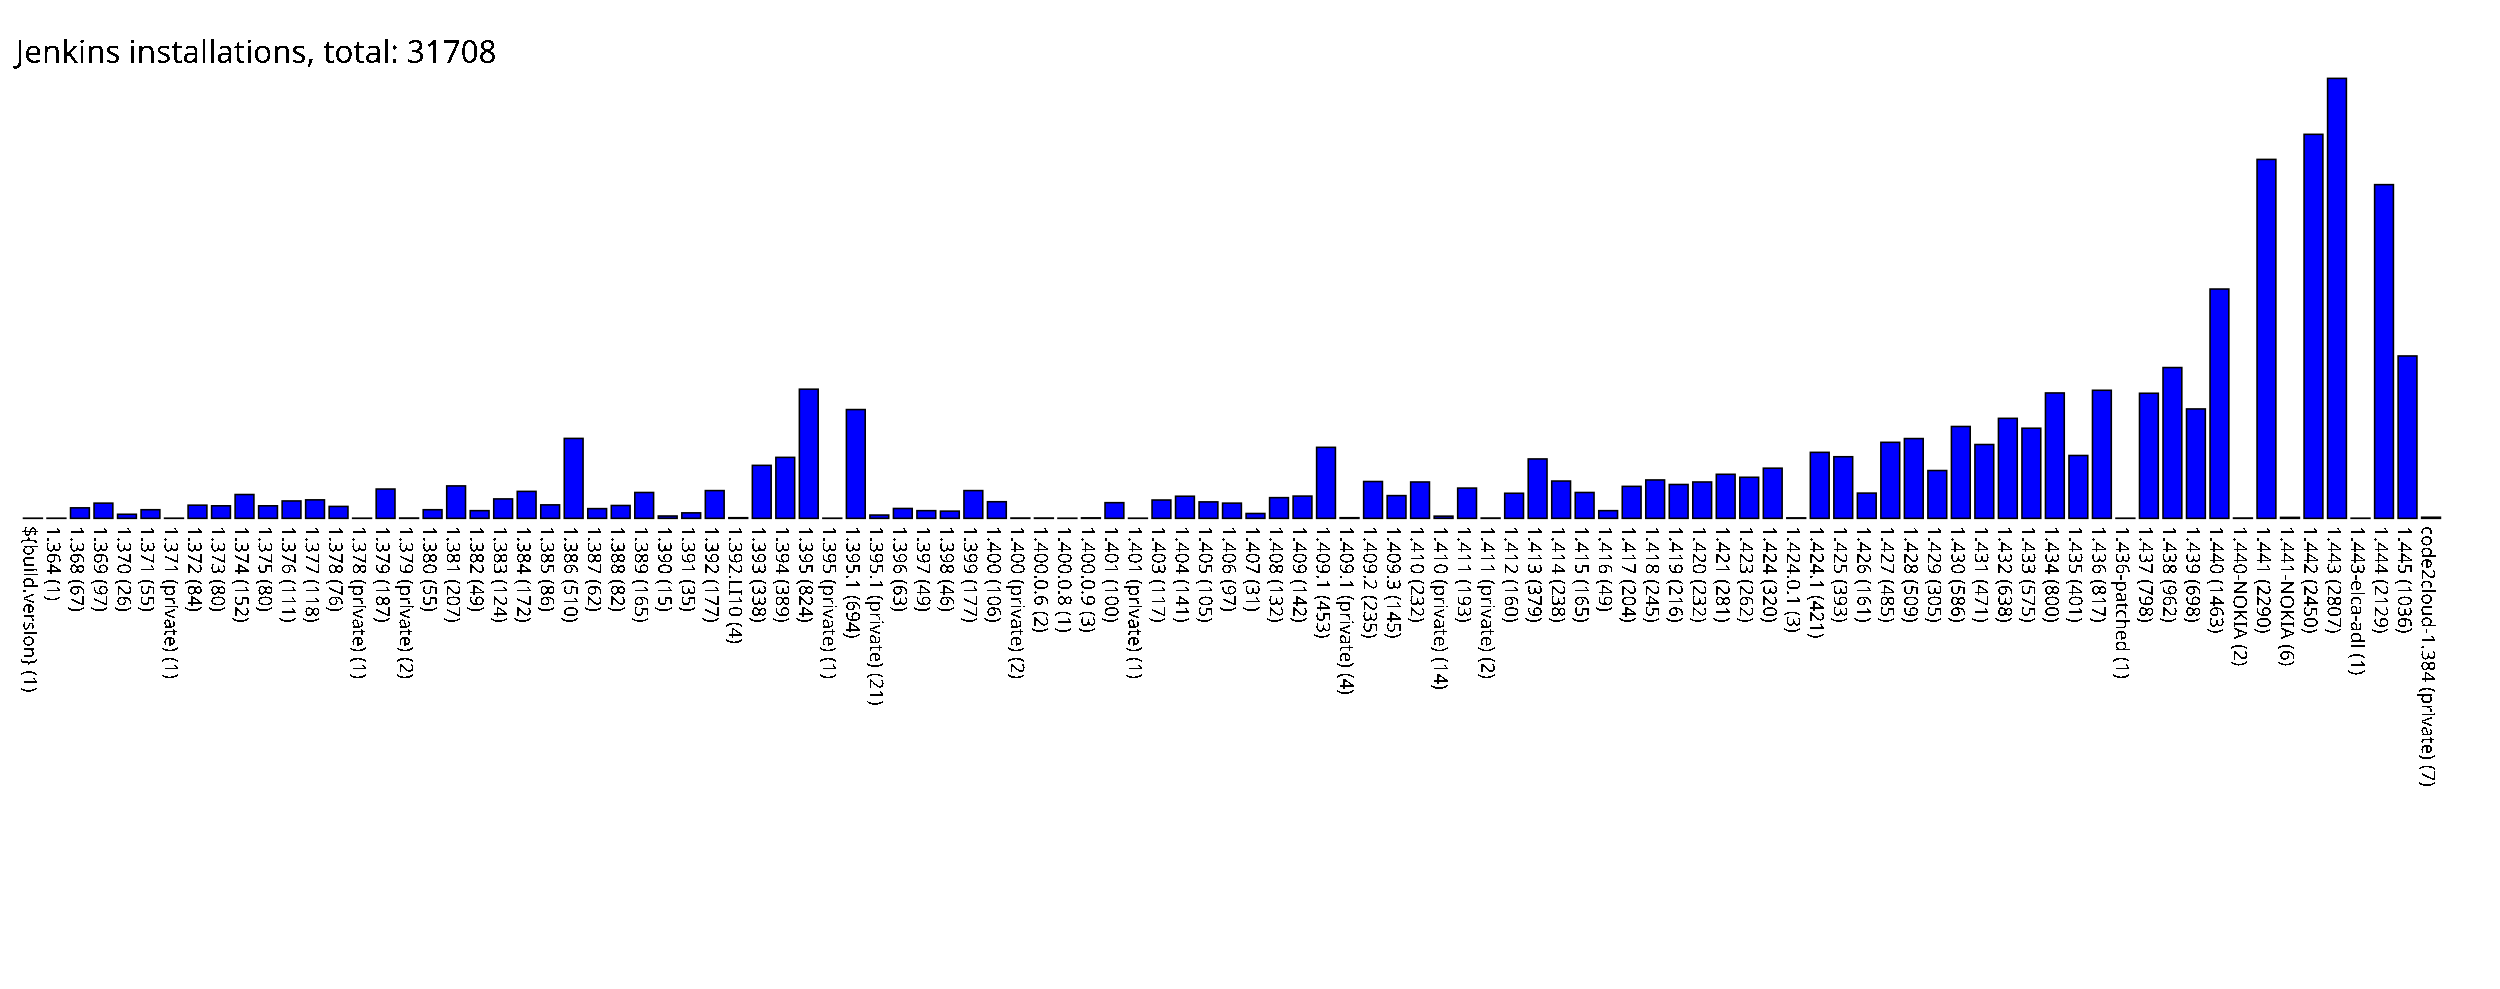
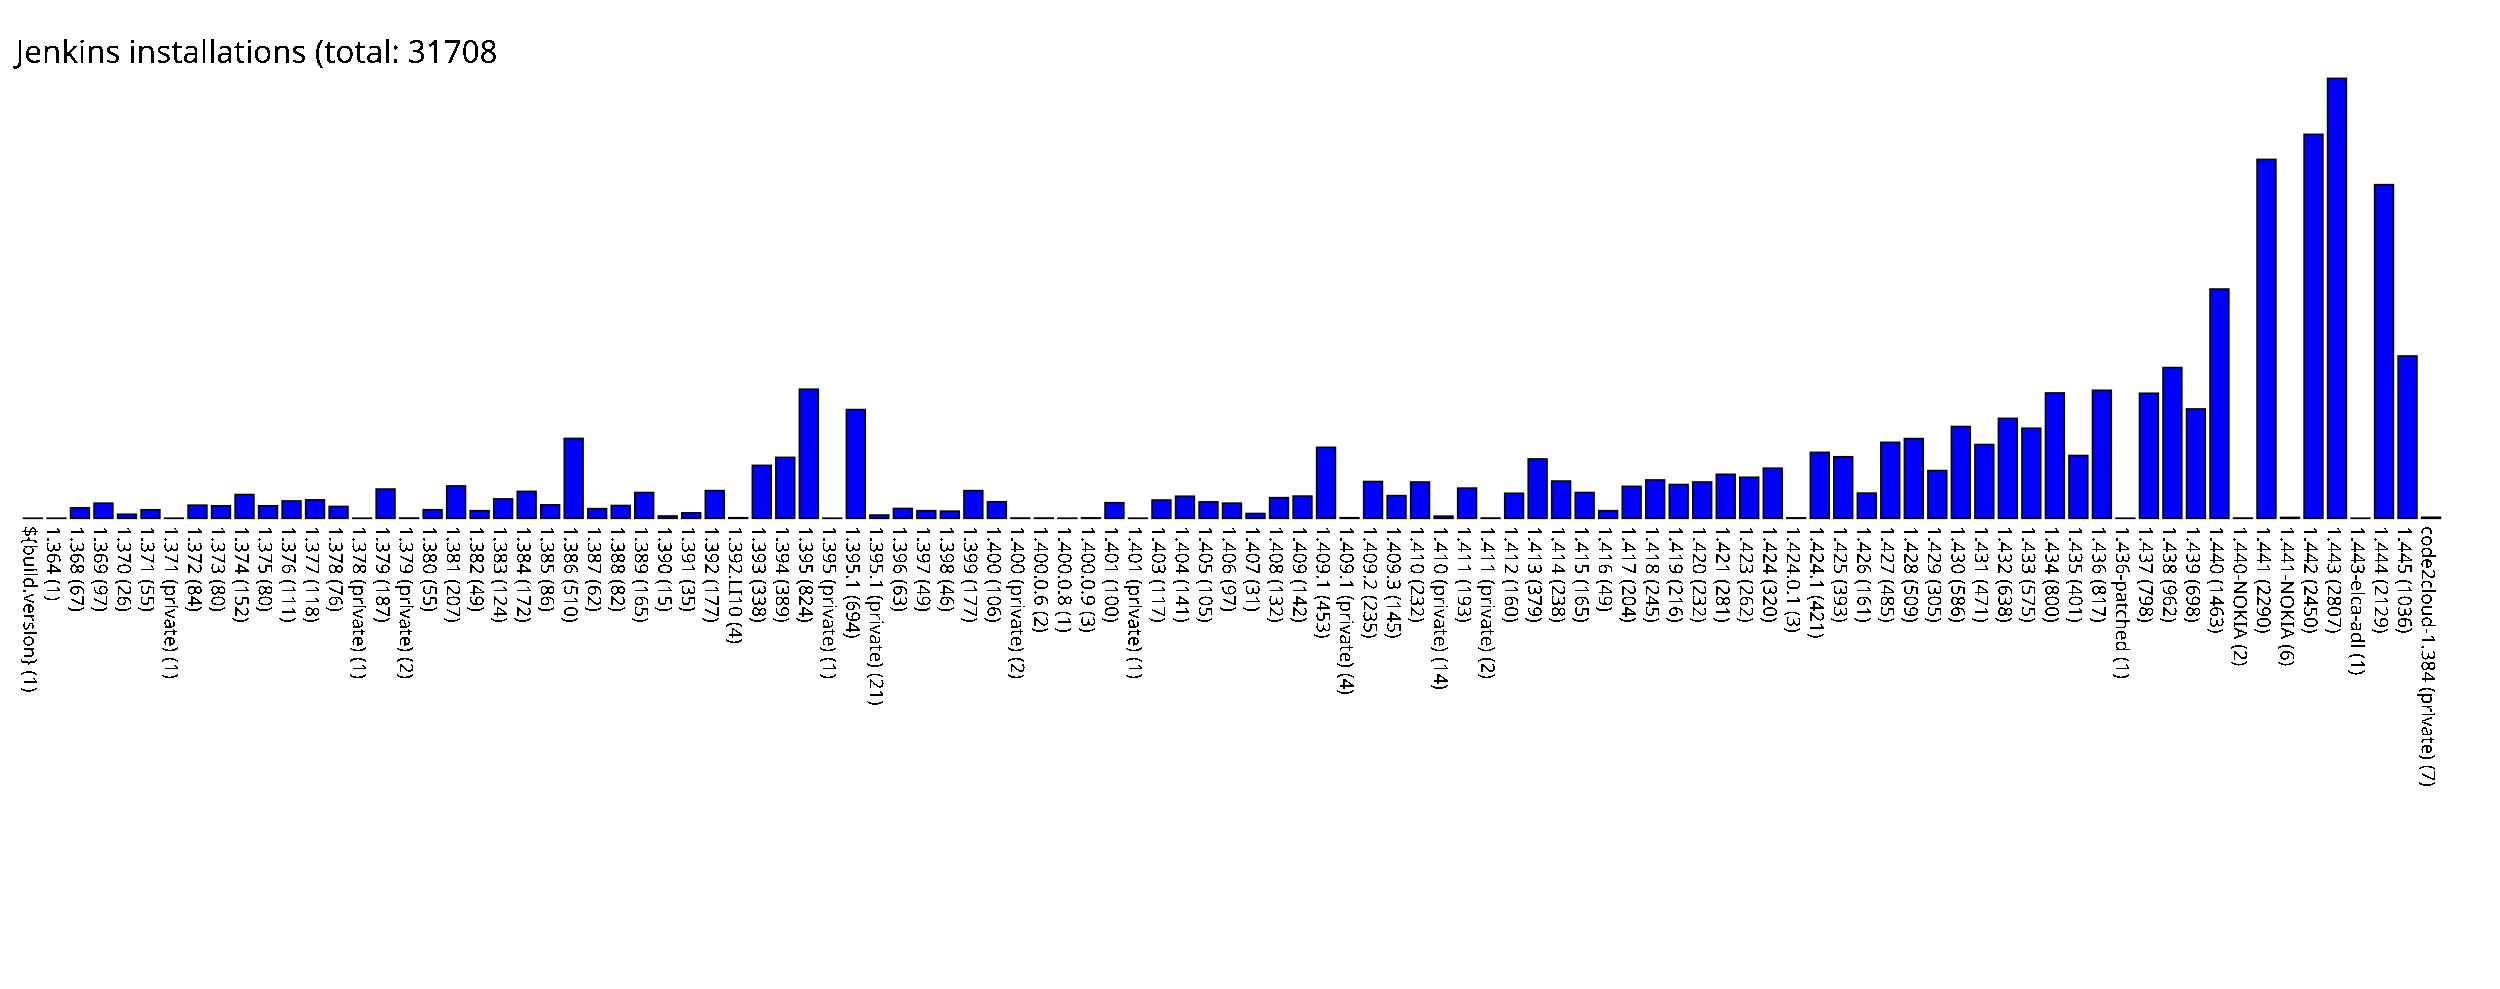
<svg xmlns="http://www.w3.org/2000/svg" version="1.1" preserveAspectRatio="none" viewBox="0 0 1595 630.7">
  <rect fill="blue" height="0.1" stroke="black" width="12" x="15" y="330.6" />
  <text x="15" y="335.7" font-family="Tahoma" font-size="12" transform="rotate(90 15,335.7)" text-rendering="optimizeSpeed" fill="#000000;">${build.version} (1)</text>
  <rect fill="blue" height="0.1" stroke="black" width="12" x="30" y="330.6" />
  <text x="30" y="335.7" font-family="Tahoma" font-size="12" transform="rotate(90 30,335.7)" text-rendering="optimizeSpeed" fill="#000000;">1.364 (1)</text>
  <rect fill="blue" height="6.7" stroke="black" width="12" x="45" y="324.0" />
  <text x="45" y="335.7" font-family="Tahoma" font-size="12" transform="rotate(90 45,335.7)" text-rendering="optimizeSpeed" fill="#000000;">1.368 (67)</text>
  <rect fill="blue" height="9.7" stroke="black" width="12" x="60" y="321.0" />
  <text x="60" y="335.7" font-family="Tahoma" font-size="12" transform="rotate(90 60,335.7)" text-rendering="optimizeSpeed" fill="#000000;">1.369 (97)</text>
  <rect fill="blue" height="2.6" stroke="black" width="12" x="75" y="328.1" />
  <text x="75" y="335.7" font-family="Tahoma" font-size="12" transform="rotate(90 75,335.7)" text-rendering="optimizeSpeed" fill="#000000;">1.370 (26)</text>
  <rect fill="blue" height="5.5" stroke="black" width="12" x="90" y="325.2" />
  <text x="90" y="335.7" font-family="Tahoma" font-size="12" transform="rotate(90 90,335.7)" text-rendering="optimizeSpeed" fill="#000000;">1.371 (55)</text>
  <rect fill="blue" height="0.1" stroke="black" width="12" x="105" y="330.6" />
  <text x="105" y="335.7" font-family="Tahoma" font-size="12" transform="rotate(90 105,335.7)" text-rendering="optimizeSpeed" fill="#000000;">1.371 (private) (1)</text>
  <rect fill="blue" height="8.4" stroke="black" width="12" x="120" y="322.3" />
  <text x="120" y="335.7" font-family="Tahoma" font-size="12" transform="rotate(90 120,335.7)" text-rendering="optimizeSpeed" fill="#000000;">1.372 (84)</text>
  <rect fill="blue" height="8" stroke="black" width="12" x="135" y="322.7" />
  <text x="135" y="335.7" font-family="Tahoma" font-size="12" transform="rotate(90 135,335.7)" text-rendering="optimizeSpeed" fill="#000000;">1.373 (80)</text>
  <rect fill="blue" height="15.2" stroke="black" width="12" x="150" y="315.5" />
  <text x="150" y="335.7" font-family="Tahoma" font-size="12" transform="rotate(90 150,335.7)" text-rendering="optimizeSpeed" fill="#000000;">1.374 (152)</text>
  <rect fill="blue" height="8" stroke="black" width="12" x="165" y="322.7" />
  <text x="165" y="335.7" font-family="Tahoma" font-size="12" transform="rotate(90 165,335.7)" text-rendering="optimizeSpeed" fill="#000000;">1.375 (80)</text>
  <rect fill="blue" height="11.1" stroke="black" width="12" x="180" y="319.6" />
  <text x="180" y="335.7" font-family="Tahoma" font-size="12" transform="rotate(90 180,335.7)" text-rendering="optimizeSpeed" fill="#000000;">1.376 (111)</text>
  <rect fill="blue" height="11.8" stroke="black" width="12" x="195" y="318.9" />
  <text x="195" y="335.7" font-family="Tahoma" font-size="12" transform="rotate(90 195,335.7)" text-rendering="optimizeSpeed" fill="#000000;">1.377 (118)</text>
  <rect fill="blue" height="7.6" stroke="black" width="12" x="210" y="323.1" />
  <text x="210" y="335.7" font-family="Tahoma" font-size="12" transform="rotate(90 210,335.7)" text-rendering="optimizeSpeed" fill="#000000;">1.378 (76)</text>
  <rect fill="blue" height="0.1" stroke="black" width="12" x="225" y="330.6" />
  <text x="225" y="335.7" font-family="Tahoma" font-size="12" transform="rotate(90 225,335.7)" text-rendering="optimizeSpeed" fill="#000000;">1.378 (private) (1)</text>
  <rect fill="blue" height="18.7" stroke="black" width="12" x="240" y="312.0" />
  <text x="240" y="335.7" font-family="Tahoma" font-size="12" transform="rotate(90 240,335.7)" text-rendering="optimizeSpeed" fill="#000000;">1.379 (187)</text>
  <rect fill="blue" height="0.2" stroke="black" width="12" x="255" y="330.5" />
  <text x="255" y="335.7" font-family="Tahoma" font-size="12" transform="rotate(90 255,335.7)" text-rendering="optimizeSpeed" fill="#000000;">1.379 (private) (2)</text>
  <rect fill="blue" height="5.5" stroke="black" width="12" x="270" y="325.2" />
  <text x="270" y="335.7" font-family="Tahoma" font-size="12" transform="rotate(90 270,335.7)" text-rendering="optimizeSpeed" fill="#000000;">1.380 (55)</text>
  <rect fill="blue" height="20.7" stroke="black" width="12" x="285" y="310.0" />
  <text x="285" y="335.7" font-family="Tahoma" font-size="12" transform="rotate(90 285,335.7)" text-rendering="optimizeSpeed" fill="#000000;">1.381 (207)</text>
  <rect fill="blue" height="4.9" stroke="black" width="12" x="300" y="325.8" />
  <text x="300" y="335.7" font-family="Tahoma" font-size="12" transform="rotate(90 300,335.7)" text-rendering="optimizeSpeed" fill="#000000;">1.382 (49)</text>
  <rect fill="blue" height="12.4" stroke="black" width="12" x="315" y="318.3" />
  <text x="315" y="335.7" font-family="Tahoma" font-size="12" transform="rotate(90 315,335.7)" text-rendering="optimizeSpeed" fill="#000000;">1.383 (124)</text>
  <rect fill="blue" height="17.2" stroke="black" width="12" x="330" y="313.5" />
  <text x="330" y="335.7" font-family="Tahoma" font-size="12" transform="rotate(90 330,335.7)" text-rendering="optimizeSpeed" fill="#000000;">1.384 (172)</text>
  <rect fill="blue" height="8.6" stroke="black" width="12" x="345" y="322.1" />
  <text x="345" y="335.7" font-family="Tahoma" font-size="12" transform="rotate(90 345,335.7)" text-rendering="optimizeSpeed" fill="#000000;">1.385 (86)</text>
  <rect fill="blue" height="51" stroke="black" width="12" x="360" y="279.7" />
  <text x="360" y="335.7" font-family="Tahoma" font-size="12" transform="rotate(90 360,335.7)" text-rendering="optimizeSpeed" fill="#000000;">1.386 (510)</text>
  <rect fill="blue" height="6.2" stroke="black" width="12" x="375" y="324.5" />
  <text x="375" y="335.7" font-family="Tahoma" font-size="12" transform="rotate(90 375,335.7)" text-rendering="optimizeSpeed" fill="#000000;">1.387 (62)</text>
  <rect fill="blue" height="8.2" stroke="black" width="12" x="390" y="322.5" />
  <text x="390" y="335.7" font-family="Tahoma" font-size="12" transform="rotate(90 390,335.7)" text-rendering="optimizeSpeed" fill="#000000;">1.388 (82)</text>
  <rect fill="blue" height="16.5" stroke="black" width="12" x="405" y="314.2" />
  <text x="405" y="335.7" font-family="Tahoma" font-size="12" transform="rotate(90 405,335.7)" text-rendering="optimizeSpeed" fill="#000000;">1.389 (165)</text>
  <rect fill="blue" height="1.5" stroke="black" width="12" x="420" y="329.2" />
  <text x="420" y="335.7" font-family="Tahoma" font-size="12" transform="rotate(90 420,335.7)" text-rendering="optimizeSpeed" fill="#000000;">1.390 (15)</text>
  <rect fill="blue" height="3.5" stroke="black" width="12" x="435" y="327.2" />
  <text x="435" y="335.7" font-family="Tahoma" font-size="12" transform="rotate(90 435,335.7)" text-rendering="optimizeSpeed" fill="#000000;">1.391 (35)</text>
  <rect fill="blue" height="17.7" stroke="black" width="12" x="450" y="313.0" />
  <text x="450" y="335.7" font-family="Tahoma" font-size="12" transform="rotate(90 450,335.7)" text-rendering="optimizeSpeed" fill="#000000;">1.392 (177)</text>
  <rect fill="blue" height="0.4" stroke="black" width="12" x="465" y="330.3" />
  <text x="465" y="335.7" font-family="Tahoma" font-size="12" transform="rotate(90 465,335.7)" text-rendering="optimizeSpeed" fill="#000000;">1.392.LI10 (4)</text>
  <rect fill="blue" height="33.8" stroke="black" width="12" x="480" y="296.9" />
  <text x="480" y="335.7" font-family="Tahoma" font-size="12" transform="rotate(90 480,335.7)" text-rendering="optimizeSpeed" fill="#000000;">1.393 (338)</text>
  <rect fill="blue" height="38.9" stroke="black" width="12" x="495" y="291.8" />
  <text x="495" y="335.7" font-family="Tahoma" font-size="12" transform="rotate(90 495,335.7)" text-rendering="optimizeSpeed" fill="#000000;">1.394 (389)</text>
  <rect fill="blue" height="82.4" stroke="black" width="12" x="510" y="248.3" />
  <text x="510" y="335.7" font-family="Tahoma" font-size="12" transform="rotate(90 510,335.7)" text-rendering="optimizeSpeed" fill="#000000;">1.395 (824)</text>
  <rect fill="blue" height="0.1" stroke="black" width="12" x="525" y="330.6" />
  <text x="525" y="335.7" font-family="Tahoma" font-size="12" transform="rotate(90 525,335.7)" text-rendering="optimizeSpeed" fill="#000000;">1.395 (private) (1)</text>
  <rect fill="blue" height="69.4" stroke="black" width="12" x="540" y="261.3" />
  <text x="540" y="335.7" font-family="Tahoma" font-size="12" transform="rotate(90 540,335.7)" text-rendering="optimizeSpeed" fill="#000000;">1.395.1 (694)</text>
  <rect fill="blue" height="2.1" stroke="black" width="12" x="555" y="328.6" />
  <text x="555" y="335.7" font-family="Tahoma" font-size="12" transform="rotate(90 555,335.7)" text-rendering="optimizeSpeed" fill="#000000;">1.395.1 (private) (21)</text>
  <rect fill="blue" height="6.3" stroke="black" width="12" x="570" y="324.4" />
  <text x="570" y="335.7" font-family="Tahoma" font-size="12" transform="rotate(90 570,335.7)" text-rendering="optimizeSpeed" fill="#000000;">1.396 (63)</text>
  <rect fill="blue" height="4.9" stroke="black" width="12" x="585" y="325.8" />
  <text x="585" y="335.7" font-family="Tahoma" font-size="12" transform="rotate(90 585,335.7)" text-rendering="optimizeSpeed" fill="#000000;">1.397 (49)</text>
  <rect fill="blue" height="4.6" stroke="black" width="12" x="600" y="326.1" />
  <text x="600" y="335.7" font-family="Tahoma" font-size="12" transform="rotate(90 600,335.7)" text-rendering="optimizeSpeed" fill="#000000;">1.398 (46)</text>
  <rect fill="blue" height="17.7" stroke="black" width="12" x="615" y="313.0" />
  <text x="615" y="335.7" font-family="Tahoma" font-size="12" transform="rotate(90 615,335.7)" text-rendering="optimizeSpeed" fill="#000000;">1.399 (177)</text>
  <rect fill="blue" height="10.6" stroke="black" width="12" x="630" y="320.1" />
  <text x="630" y="335.7" font-family="Tahoma" font-size="12" transform="rotate(90 630,335.7)" text-rendering="optimizeSpeed" fill="#000000;">1.400 (106)</text>
  <rect fill="blue" height="0.2" stroke="black" width="12" x="645" y="330.5" />
  <text x="645" y="335.7" font-family="Tahoma" font-size="12" transform="rotate(90 645,335.7)" text-rendering="optimizeSpeed" fill="#000000;">1.400 (private) (2)</text>
  <rect fill="blue" height="0.2" stroke="black" width="12" x="660" y="330.5" />
  <text x="660" y="335.7" font-family="Tahoma" font-size="12" transform="rotate(90 660,335.7)" text-rendering="optimizeSpeed" fill="#000000;">1.400.0.6 (2)</text>
  <rect fill="blue" height="0.1" stroke="black" width="12" x="675" y="330.6" />
  <text x="675" y="335.7" font-family="Tahoma" font-size="12" transform="rotate(90 675,335.7)" text-rendering="optimizeSpeed" fill="#000000;">1.400.0.8 (1)</text>
  <rect fill="blue" height="0.3" stroke="black" width="12" x="690" y="330.4" />
  <text x="690" y="335.7" font-family="Tahoma" font-size="12" transform="rotate(90 690,335.7)" text-rendering="optimizeSpeed" fill="#000000;">1.400.0.9 (3)</text>
  <rect fill="blue" height="10" stroke="black" width="12" x="705" y="320.7" />
  <text x="705" y="335.7" font-family="Tahoma" font-size="12" transform="rotate(90 705,335.7)" text-rendering="optimizeSpeed" fill="#000000;">1.401 (100)</text>
  <rect fill="blue" height="0.1" stroke="black" width="12" x="720" y="330.6" />
  <text x="720" y="335.7" font-family="Tahoma" font-size="12" transform="rotate(90 720,335.7)" text-rendering="optimizeSpeed" fill="#000000;">1.401 (private) (1)</text>
  <rect fill="blue" height="11.7" stroke="black" width="12" x="735" y="319.0" />
  <text x="735" y="335.7" font-family="Tahoma" font-size="12" transform="rotate(90 735,335.7)" text-rendering="optimizeSpeed" fill="#000000;">1.403 (117)</text>
  <rect fill="blue" height="14.1" stroke="black" width="12" x="750" y="316.6" />
  <text x="750" y="335.7" font-family="Tahoma" font-size="12" transform="rotate(90 750,335.7)" text-rendering="optimizeSpeed" fill="#000000;">1.404 (141)</text>
  <rect fill="blue" height="10.5" stroke="black" width="12" x="765" y="320.2" />
  <text x="765" y="335.7" font-family="Tahoma" font-size="12" transform="rotate(90 765,335.7)" text-rendering="optimizeSpeed" fill="#000000;">1.405 (105)</text>
  <rect fill="blue" height="9.7" stroke="black" width="12" x="780" y="321.0" />
  <text x="780" y="335.7" font-family="Tahoma" font-size="12" transform="rotate(90 780,335.7)" text-rendering="optimizeSpeed" fill="#000000;">1.406 (97)</text>
  <rect fill="blue" height="3.1" stroke="black" width="12" x="795" y="327.6" />
  <text x="795" y="335.7" font-family="Tahoma" font-size="12" transform="rotate(90 795,335.7)" text-rendering="optimizeSpeed" fill="#000000;">1.407 (31)</text>
  <rect fill="blue" height="13.2" stroke="black" width="12" x="810" y="317.5" />
  <text x="810" y="335.7" font-family="Tahoma" font-size="12" transform="rotate(90 810,335.7)" text-rendering="optimizeSpeed" fill="#000000;">1.408 (132)</text>
  <rect fill="blue" height="14.2" stroke="black" width="12" x="825" y="316.5" />
  <text x="825" y="335.7" font-family="Tahoma" font-size="12" transform="rotate(90 825,335.7)" text-rendering="optimizeSpeed" fill="#000000;">1.409 (142)</text>
  <rect fill="blue" height="45.3" stroke="black" width="12" x="840" y="285.4" />
  <text x="840" y="335.7" font-family="Tahoma" font-size="12" transform="rotate(90 840,335.7)" text-rendering="optimizeSpeed" fill="#000000;">1.409.1 (453)</text>
  <rect fill="blue" height="0.4" stroke="black" width="12" x="855" y="330.3" />
  <text x="855" y="335.7" font-family="Tahoma" font-size="12" transform="rotate(90 855,335.7)" text-rendering="optimizeSpeed" fill="#000000;">1.409.1 (private) (4)</text>
  <rect fill="blue" height="23.5" stroke="black" width="12" x="870" y="307.2" />
  <text x="870" y="335.7" font-family="Tahoma" font-size="12" transform="rotate(90 870,335.7)" text-rendering="optimizeSpeed" fill="#000000;">1.409.2 (235)</text>
  <rect fill="blue" height="14.5" stroke="black" width="12" x="885" y="316.2" />
  <text x="885" y="335.7" font-family="Tahoma" font-size="12" transform="rotate(90 885,335.7)" text-rendering="optimizeSpeed" fill="#000000;">1.409.3 (145)</text>
  <rect fill="blue" height="23.2" stroke="black" width="12" x="900" y="307.5" />
  <text x="900" y="335.7" font-family="Tahoma" font-size="12" transform="rotate(90 900,335.7)" text-rendering="optimizeSpeed" fill="#000000;">1.410 (232)</text>
  <rect fill="blue" height="1.4" stroke="black" width="12" x="915" y="329.3" />
  <text x="915" y="335.7" font-family="Tahoma" font-size="12" transform="rotate(90 915,335.7)" text-rendering="optimizeSpeed" fill="#000000;">1.410 (private) (14)</text>
  <rect fill="blue" height="19.3" stroke="black" width="12" x="930" y="311.4" />
  <text x="930" y="335.7" font-family="Tahoma" font-size="12" transform="rotate(90 930,335.7)" text-rendering="optimizeSpeed" fill="#000000;">1.411 (193)</text>
  <rect fill="blue" height="0.2" stroke="black" width="12" x="945" y="330.5" />
  <text x="945" y="335.7" font-family="Tahoma" font-size="12" transform="rotate(90 945,335.7)" text-rendering="optimizeSpeed" fill="#000000;">1.411 (private) (2)</text>
  <rect fill="blue" height="16" stroke="black" width="12" x="960" y="314.7" />
  <text x="960" y="335.7" font-family="Tahoma" font-size="12" transform="rotate(90 960,335.7)" text-rendering="optimizeSpeed" fill="#000000;">1.412 (160)</text>
  <rect fill="blue" height="37.9" stroke="black" width="12" x="975" y="292.8" />
  <text x="975" y="335.7" font-family="Tahoma" font-size="12" transform="rotate(90 975,335.7)" text-rendering="optimizeSpeed" fill="#000000;">1.413 (379)</text>
  <rect fill="blue" height="23.8" stroke="black" width="12" x="990" y="306.9" />
  <text x="990" y="335.7" font-family="Tahoma" font-size="12" transform="rotate(90 990,335.7)" text-rendering="optimizeSpeed" fill="#000000;">1.414 (238)</text>
  <rect fill="blue" height="16.5" stroke="black" width="12" x="1005" y="314.2" />
  <text x="1005" y="335.7" font-family="Tahoma" font-size="12" transform="rotate(90 1005,335.7)" text-rendering="optimizeSpeed" fill="#000000;">1.415 (165)</text>
  <rect fill="blue" height="4.9" stroke="black" width="12" x="1020" y="325.8" />
  <text x="1020" y="335.7" font-family="Tahoma" font-size="12" transform="rotate(90 1020,335.7)" text-rendering="optimizeSpeed" fill="#000000;">1.416 (49)</text>
  <rect fill="blue" height="20.4" stroke="black" width="12" x="1035" y="310.3" />
  <text x="1035" y="335.7" font-family="Tahoma" font-size="12" transform="rotate(90 1035,335.7)" text-rendering="optimizeSpeed" fill="#000000;">1.417 (204)</text>
  <rect fill="blue" height="24.5" stroke="black" width="12" x="1050" y="306.2" />
  <text x="1050" y="335.7" font-family="Tahoma" font-size="12" transform="rotate(90 1050,335.7)" text-rendering="optimizeSpeed" fill="#000000;">1.418 (245)</text>
  <rect fill="blue" height="21.6" stroke="black" width="12" x="1065" y="309.1" />
  <text x="1065" y="335.7" font-family="Tahoma" font-size="12" transform="rotate(90 1065,335.7)" text-rendering="optimizeSpeed" fill="#000000;">1.419 (216)</text>
  <rect fill="blue" height="23.2" stroke="black" width="12" x="1080" y="307.5" />
  <text x="1080" y="335.7" font-family="Tahoma" font-size="12" transform="rotate(90 1080,335.7)" text-rendering="optimizeSpeed" fill="#000000;">1.420 (232)</text>
  <rect fill="blue" height="28.1" stroke="black" width="12" x="1095" y="302.6" />
  <text x="1095" y="335.7" font-family="Tahoma" font-size="12" transform="rotate(90 1095,335.7)" text-rendering="optimizeSpeed" fill="#000000;">1.421 (281)</text>
  <rect fill="blue" height="26.2" stroke="black" width="12" x="1110" y="304.5" />
  <text x="1110" y="335.7" font-family="Tahoma" font-size="12" transform="rotate(90 1110,335.7)" text-rendering="optimizeSpeed" fill="#000000;">1.423 (262)</text>
  <rect fill="blue" height="32" stroke="black" width="12" x="1125" y="298.7" />
  <text x="1125" y="335.7" font-family="Tahoma" font-size="12" transform="rotate(90 1125,335.7)" text-rendering="optimizeSpeed" fill="#000000;">1.424 (320)</text>
  <rect fill="blue" height="0.3" stroke="black" width="12" x="1140" y="330.4" />
  <text x="1140" y="335.7" font-family="Tahoma" font-size="12" transform="rotate(90 1140,335.7)" text-rendering="optimizeSpeed" fill="#000000;">1.424.0.1 (3)</text>
  <rect fill="blue" height="42.1" stroke="black" width="12" x="1155" y="288.6" />
  <text x="1155" y="335.7" font-family="Tahoma" font-size="12" transform="rotate(90 1155,335.7)" text-rendering="optimizeSpeed" fill="#000000;">1.424.1 (421)</text>
  <rect fill="blue" height="39.3" stroke="black" width="12" x="1170" y="291.4" />
  <text x="1170" y="335.7" font-family="Tahoma" font-size="12" transform="rotate(90 1170,335.7)" text-rendering="optimizeSpeed" fill="#000000;">1.425 (393)</text>
  <rect fill="blue" height="16.1" stroke="black" width="12" x="1185" y="314.6" />
  <text x="1185" y="335.7" font-family="Tahoma" font-size="12" transform="rotate(90 1185,335.7)" text-rendering="optimizeSpeed" fill="#000000;">1.426 (161)</text>
  <rect fill="blue" height="48.5" stroke="black" width="12" x="1200" y="282.2" />
  <text x="1200" y="335.7" font-family="Tahoma" font-size="12" transform="rotate(90 1200,335.7)" text-rendering="optimizeSpeed" fill="#000000;">1.427 (485)</text>
  <rect fill="blue" height="50.9" stroke="black" width="12" x="1215" y="279.8" />
  <text x="1215" y="335.7" font-family="Tahoma" font-size="12" transform="rotate(90 1215,335.7)" text-rendering="optimizeSpeed" fill="#000000;">1.428 (509)</text>
  <rect fill="blue" height="30.5" stroke="black" width="12" x="1230" y="300.2" />
  <text x="1230" y="335.7" font-family="Tahoma" font-size="12" transform="rotate(90 1230,335.7)" text-rendering="optimizeSpeed" fill="#000000;">1.429 (305)</text>
  <rect fill="blue" height="58.6" stroke="black" width="12" x="1245" y="272.1" />
  <text x="1245" y="335.7" font-family="Tahoma" font-size="12" transform="rotate(90 1245,335.7)" text-rendering="optimizeSpeed" fill="#000000;">1.430 (586)</text>
  <rect fill="blue" height="47.1" stroke="black" width="12" x="1260" y="283.6" />
  <text x="1260" y="335.7" font-family="Tahoma" font-size="12" transform="rotate(90 1260,335.7)" text-rendering="optimizeSpeed" fill="#000000;">1.431 (471)</text>
  <rect fill="blue" height="63.8" stroke="black" width="12" x="1275" y="266.9" />
  <text x="1275" y="335.7" font-family="Tahoma" font-size="12" transform="rotate(90 1275,335.7)" text-rendering="optimizeSpeed" fill="#000000;">1.432 (638)</text>
  <rect fill="blue" height="57.5" stroke="black" width="12" x="1290" y="273.2" />
  <text x="1290" y="335.7" font-family="Tahoma" font-size="12" transform="rotate(90 1290,335.7)" text-rendering="optimizeSpeed" fill="#000000;">1.433 (575)</text>
  <rect fill="blue" height="80" stroke="black" width="12" x="1305" y="250.7" />
  <text x="1305" y="335.7" font-family="Tahoma" font-size="12" transform="rotate(90 1305,335.7)" text-rendering="optimizeSpeed" fill="#000000;">1.434 (800)</text>
  <rect fill="blue" height="40.1" stroke="black" width="12" x="1320" y="290.6" />
  <text x="1320" y="335.7" font-family="Tahoma" font-size="12" transform="rotate(90 1320,335.7)" text-rendering="optimizeSpeed" fill="#000000;">1.435 (401)</text>
  <rect fill="blue" height="81.7" stroke="black" width="12" x="1335" y="249.0" />
  <text x="1335" y="335.7" font-family="Tahoma" font-size="12" transform="rotate(90 1335,335.7)" text-rendering="optimizeSpeed" fill="#000000;">1.436 (817)</text>
  <rect fill="blue" height="0.1" stroke="black" width="12" x="1350" y="330.6" />
  <text x="1350" y="335.7" font-family="Tahoma" font-size="12" transform="rotate(90 1350,335.7)" text-rendering="optimizeSpeed" fill="#000000;">1.436-patched (1)</text>
  <rect fill="blue" height="79.8" stroke="black" width="12" x="1365" y="250.9" />
  <text x="1365" y="335.7" font-family="Tahoma" font-size="12" transform="rotate(90 1365,335.7)" text-rendering="optimizeSpeed" fill="#000000;">1.437 (798)</text>
  <rect fill="blue" height="96.2" stroke="black" width="12" x="1380" y="234.5" />
  <text x="1380" y="335.7" font-family="Tahoma" font-size="12" transform="rotate(90 1380,335.7)" text-rendering="optimizeSpeed" fill="#000000;">1.438 (962)</text>
  <rect fill="blue" height="69.8" stroke="black" width="12" x="1395" y="260.9" />
  <text x="1395" y="335.7" font-family="Tahoma" font-size="12" transform="rotate(90 1395,335.7)" text-rendering="optimizeSpeed" fill="#000000;">1.439 (698)</text>
  <rect fill="blue" height="146.3" stroke="black" width="12" x="1410" y="184.4" />
  <text x="1410" y="335.7" font-family="Tahoma" font-size="12" transform="rotate(90 1410,335.7)" text-rendering="optimizeSpeed" fill="#000000;">1.440 (1463)</text>
  <rect fill="blue" height="0.2" stroke="black" width="12" x="1425" y="330.5" />
  <text x="1425" y="335.7" font-family="Tahoma" font-size="12" transform="rotate(90 1425,335.7)" text-rendering="optimizeSpeed" fill="#000000;">1.440-NOKIA (2)</text>
  <rect fill="blue" height="229" stroke="black" width="12" x="1440" y="101.7" />
  <text x="1440" y="335.7" font-family="Tahoma" font-size="12" transform="rotate(90 1440,335.7)" text-rendering="optimizeSpeed" fill="#000000;">1.441 (2290)</text>
  <rect fill="blue" height="0.6" stroke="black" width="12" x="1455" y="330.1" />
  <text x="1455" y="335.7" font-family="Tahoma" font-size="12" transform="rotate(90 1455,335.7)" text-rendering="optimizeSpeed" fill="#000000;">1.441-NOKIA (6)</text>
  <rect fill="blue" height="245" stroke="black" width="12" x="1470" y="85.7" />
  <text x="1470" y="335.7" font-family="Tahoma" font-size="12" transform="rotate(90 1470,335.7)" text-rendering="optimizeSpeed" fill="#000000;">1.442 (2450)</text>
  <rect fill="blue" height="280.7" stroke="black" width="12" x="1485" y="50.0" />
  <text x="1485" y="335.7" font-family="Tahoma" font-size="12" transform="rotate(90 1485,335.7)" text-rendering="optimizeSpeed" fill="#000000;">1.443 (2807)</text>
  <rect fill="blue" height="0.1" stroke="black" width="12" x="1500" y="330.6" />
  <text x="1500" y="335.7" font-family="Tahoma" font-size="12" transform="rotate(90 1500,335.7)" text-rendering="optimizeSpeed" fill="#000000;">1.443-elca-adl (1)</text>
  <rect fill="blue" height="212.9" stroke="black" width="12" x="1515" y="117.8" />
  <text x="1515" y="335.7" font-family="Tahoma" font-size="12" transform="rotate(90 1515,335.7)" text-rendering="optimizeSpeed" fill="#000000;">1.444 (2129)</text>
  <rect fill="blue" height="103.6" stroke="black" width="12" x="1530" y="227.1" />
  <text x="1530" y="335.7" font-family="Tahoma" font-size="12" transform="rotate(90 1530,335.7)" text-rendering="optimizeSpeed" fill="#000000;">1.445 (1036)</text>
  <rect fill="blue" height="0.7" stroke="black" width="12" x="1545" y="330.0" />
  <text x="1545" y="335.7" font-family="Tahoma" font-size="12" transform="rotate(90 1545,335.7)" text-rendering="optimizeSpeed" fill="#000000;">code2cloud-1.384 (private) (7)</text>
-   <text x="10" y="40" font-family="Tahoma" font-size="20" text-rendering="optimizeSpeed" fill="#000000;">Jenkins installations, total: 31708</text>
+   <text x="10" y="40" font-family="Tahoma" font-size="20" text-rendering="optimizeSpeed" fill="#000000;">Jenkins installations (total: 31708</text>
</svg>
